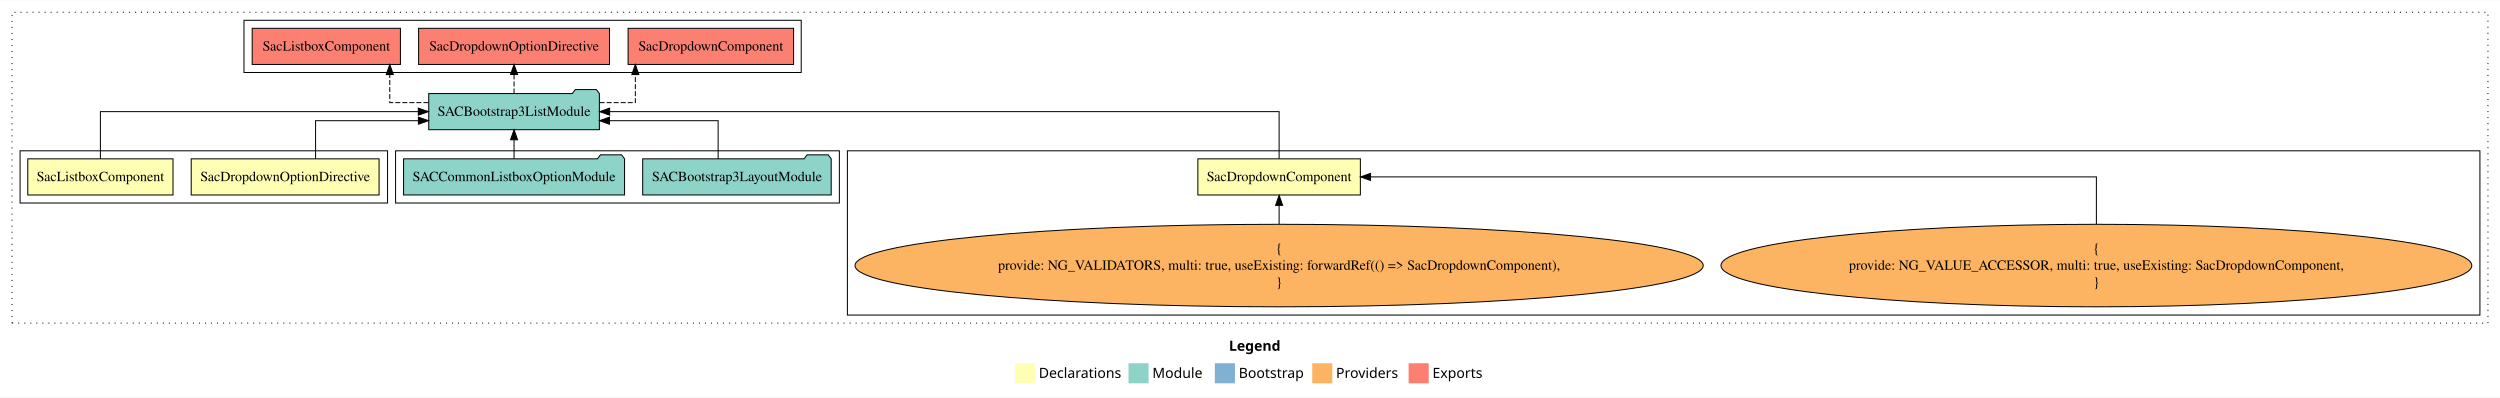
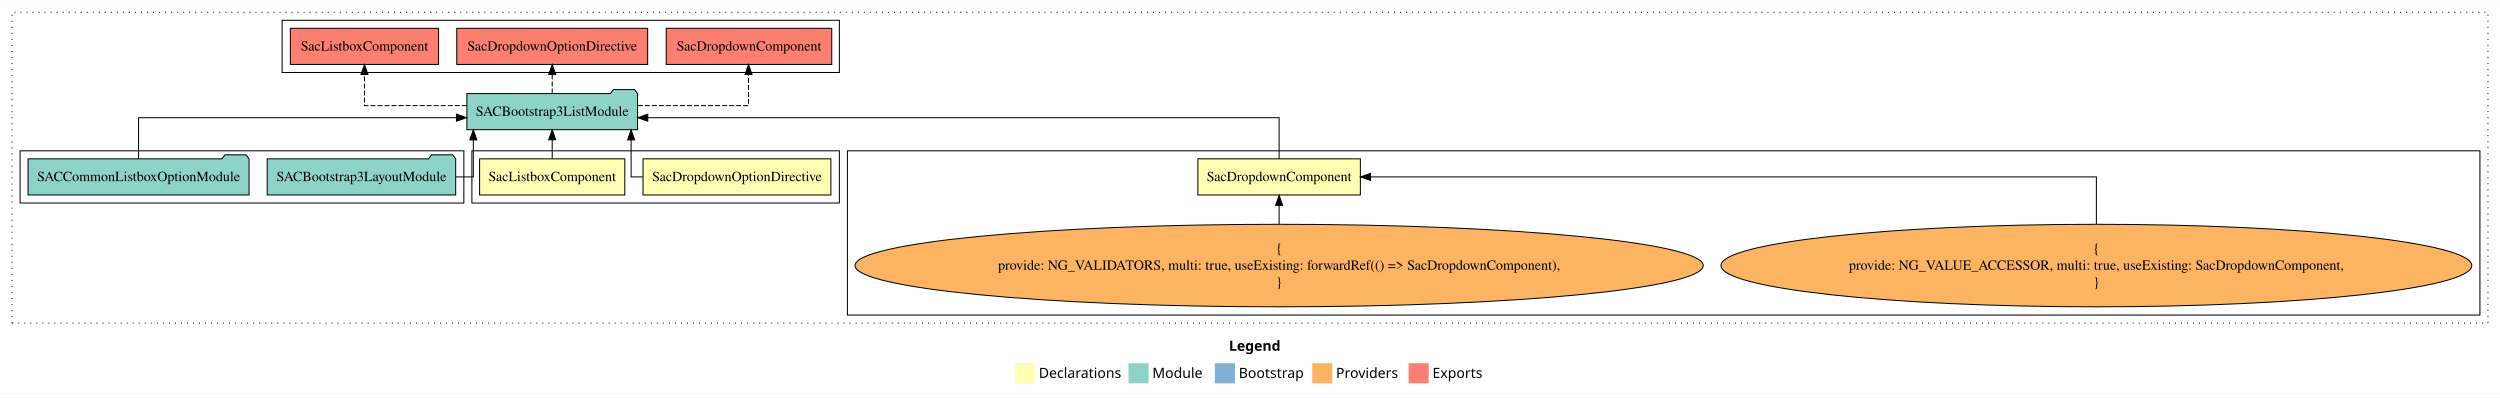
<svg xmlns="http://www.w3.org/2000/svg" width="2490pt" height="396pt" viewBox="0.00 0.00 2490.00 395.59">
  <g id="graph0" class="graph" transform="scale(1 1) rotate(0) translate(4 391.59)">
    <polygon fill="white" stroke="transparent" points="-4,4 -4,-391.59 2486,-391.59 2486,4 -4,4" />
    <text text-anchor="start" x="1220.01" y="-42.4" font-family="Times-12" font-weight="bold" font-size="14.00">Legend</text>
    <polygon fill="#ffffb3" stroke="transparent" points="1007,-10 1007,-30 1027,-30 1027,-10 1007,-10" />
    <text text-anchor="start" x="1030.63" y="-15.4" font-family="Times-12" font-size="14.00">  Declarations</text>
    <polygon fill="#8dd3c7" stroke="transparent" points="1120,-10 1120,-30 1140,-30 1140,-10 1120,-10" />
    <text text-anchor="start" x="1143.73" y="-15.4" font-family="Times-12" font-size="14.00">  Module</text>
    <polygon fill="#80b1d3" stroke="transparent" points="1206,-10 1206,-30 1226,-30 1226,-10 1206,-10" />
    <text text-anchor="start" x="1229.78" y="-15.4" font-family="Times-12" font-size="14.00">  Bootstrap</text>
    <polygon fill="#fdb462" stroke="transparent" points="1303,-10 1303,-30 1323,-30 1323,-10 1303,-10" />
    <text text-anchor="start" x="1326.67" y="-15.4" font-family="Times-12" font-size="14.00">  Providers</text>
    <polygon fill="#fb8072" stroke="transparent" points="1399,-10 1399,-30 1419,-30 1419,-10 1399,-10" />
    <text text-anchor="start" x="1422.73" y="-15.4" font-family="Times-12" font-size="14.00">  Exports</text>
    <g id="clust1" class="cluster">
      <polygon fill="none" stroke="black" stroke-dasharray="1,5" points="8,-70 8,-379.59 2474,-379.59 2474,-70 8,-70" />
    </g>
    <g id="clust3" class="cluster">
      <polygon fill="none" stroke="black" points="840,-78 840,-241.59 2466,-241.59 2466,-78 840,-78" />
    </g>
    <g id="clust7" class="cluster">
-       <polygon fill="none" stroke="black" points="239,-319.59 239,-371.59 794,-371.59 794,-319.59 239,-319.59" />
+       <polygon fill="none" stroke="black" points="277,-319.59 277,-371.59 832,-371.59 832,-319.59 277,-319.59" />
+     </g>
+     <g id="clust2" class="cluster">
+       <polygon fill="none" stroke="black" points="466,-189.59 466,-241.59 832,-241.59 832,-189.59 466,-189.59" />
    </g>
    <g id="clust6" class="cluster">
-       <polygon fill="none" stroke="black" points="390,-189.59 390,-241.59 832,-241.59 832,-189.59 390,-189.59" />
-     </g>
-     <g id="clust2" class="cluster">
-       <polygon fill="none" stroke="black" points="16,-189.59 16,-241.59 382,-241.59 382,-189.59 16,-189.59" />
+       <polygon fill="none" stroke="black" points="16,-189.59 16,-241.59 458,-241.59 458,-189.59 16,-189.59" />
    </g>
    <g id="node1" class="node">
      <polygon fill="#ffffb3" stroke="black" points="1350.92,-233.59 1189.08,-233.59 1189.08,-197.59 1350.92,-197.59 1350.92,-233.59" />
      <text text-anchor="middle" x="1270" y="-211.39" font-family="Times,serif" font-size="14.00">SacDropdownComponent</text>
    </g>
    <g id="node4" class="node">
-       <polygon fill="#8dd3c7" stroke="black" points="592.99,-298.59 589.99,-302.59 568.99,-302.59 565.99,-298.59 423.01,-298.59 423.01,-262.59 592.99,-262.59 592.99,-298.59" />
-       <text text-anchor="middle" x="508" y="-276.39" font-family="Times,serif" font-size="14.00">SACBootstrap3ListModule</text>
+       <polygon fill="#8dd3c7" stroke="black" points="630.99,-298.59 627.99,-302.59 606.99,-302.59 603.99,-298.59 461.01,-298.59 461.01,-262.59 630.99,-262.59 630.99,-298.59" />
+       <text text-anchor="middle" x="546" y="-276.39" font-family="Times,serif" font-size="14.00">SACBootstrap3ListModule</text>
    </g>
    <g id="edge1" class="edge">
-       <path fill="none" stroke="black" d="M1270,-233.7C1270,-252.93 1270,-280.59 1270,-280.59 1270,-280.59 603.19,-280.59 603.19,-280.59" />
-       <polygon fill="black" stroke="black" points="603.19,-277.09 593.19,-280.59 603.19,-284.09 603.19,-277.09" />
+       <path fill="none" stroke="black" d="M1270,-233.61C1270,-250.96 1270,-274.59 1270,-274.59 1270,-274.59 641.18,-274.59 641.18,-274.59" />
+       <polygon fill="black" stroke="black" points="641.18,-271.09 631.18,-274.59 641.18,-278.09 641.18,-271.09" />
    </g>
    <g id="node2" class="node">
-       <polygon fill="#ffffb3" stroke="black" points="373.56,-233.59 186.44,-233.59 186.44,-197.59 373.56,-197.59 373.56,-233.59" />
-       <text text-anchor="middle" x="280" y="-211.39" font-family="Times,serif" font-size="14.00">SacDropdownOptionDirective</text>
+       <polygon fill="#ffffb3" stroke="black" points="823.56,-233.59 636.44,-233.59 636.44,-197.59 823.56,-197.59 823.56,-233.59" />
+       <text text-anchor="middle" x="730" y="-211.39" font-family="Times,serif" font-size="14.00">SacDropdownOptionDirective</text>
    </g>
    <g id="edge4" class="edge">
-       <path fill="none" stroke="black" d="M310.31,-233.62C310.31,-249.99 310.31,-271.59 310.31,-271.59 310.31,-271.59 412.73,-271.59 412.73,-271.59" />
-       <polygon fill="black" stroke="black" points="412.73,-275.09 422.73,-271.59 412.73,-268.09 412.73,-275.09" />
+       <path fill="none" stroke="black" d="M636.26,-215.59C629.1,-215.59 624.58,-215.59 624.58,-215.59 624.58,-215.59 624.58,-252.48 624.58,-252.48" />
+       <polygon fill="black" stroke="black" points="621.08,-252.48 624.58,-262.48 628.08,-252.48 621.08,-252.48" />
    </g>
    <g id="node3" class="node">
-       <polygon fill="#ffffb3" stroke="black" points="168.32,-233.59 23.68,-233.59 23.68,-197.59 168.32,-197.59 168.32,-233.59" />
-       <text text-anchor="middle" x="96" y="-211.39" font-family="Times,serif" font-size="14.00">SacListboxComponent</text>
+       <polygon fill="#ffffb3" stroke="black" points="618.32,-233.59 473.68,-233.59 473.68,-197.59 618.32,-197.59 618.32,-233.59" />
+       <text text-anchor="middle" x="546" y="-211.39" font-family="Times,serif" font-size="14.00">SacListboxComponent</text>
    </g>
    <g id="edge5" class="edge">
-       <path fill="none" stroke="black" d="M96,-233.7C96,-252.93 96,-280.59 96,-280.59 96,-280.59 412.63,-280.59 412.63,-280.59" />
-       <polygon fill="black" stroke="black" points="412.63,-284.09 422.63,-280.59 412.63,-277.09 412.63,-284.09" />
+       <path fill="none" stroke="black" d="M546,-233.7C546,-233.7 546,-252.58 546,-252.58" />
+       <polygon fill="black" stroke="black" points="542.5,-252.58 546,-262.58 549.5,-252.58 542.5,-252.58" />
    </g>
    <g id="node9" class="node">
-       <polygon fill="#fb8072" stroke="black" points="786.42,-363.59 621.58,-363.59 621.58,-327.59 786.42,-327.59 786.42,-363.59" />
-       <text text-anchor="middle" x="704" y="-341.39" font-family="Times,serif" font-size="14.00">SacDropdownComponent </text>
+       <polygon fill="#fb8072" stroke="black" points="824.42,-363.59 659.58,-363.59 659.58,-327.59 824.42,-327.59 824.42,-363.59" />
+       <text text-anchor="middle" x="742" y="-341.39" font-family="Times,serif" font-size="14.00">SacDropdownComponent </text>
    </g>
    <g id="edge8" class="edge">
-       <path fill="none" stroke="black" stroke-dasharray="5,2" d="M593.21,-289.59C613.2,-289.59 628.8,-289.59 628.8,-289.59 628.8,-289.59 628.8,-317.56 628.8,-317.56" />
-       <polygon fill="black" stroke="black" points="625.3,-317.56 628.8,-327.56 632.3,-317.56 625.3,-317.56" />
+       <path fill="none" stroke="black" stroke-dasharray="5,2" d="M631.2,-286.59C683.89,-286.59 741.53,-286.59 741.53,-286.59 741.53,-286.59 741.53,-317.57 741.53,-317.57" />
+       <polygon fill="black" stroke="black" points="738.03,-317.57 741.53,-327.57 745.03,-317.57 738.03,-317.57" />
    </g>
    <g id="node10" class="node">
-       <polygon fill="#fb8072" stroke="black" points="603.06,-363.59 412.94,-363.59 412.94,-327.59 603.06,-327.59 603.06,-363.59" />
-       <text text-anchor="middle" x="508" y="-341.39" font-family="Times,serif" font-size="14.00">SacDropdownOptionDirective </text>
+       <polygon fill="#fb8072" stroke="black" points="641.06,-363.59 450.94,-363.59 450.94,-327.59 641.06,-327.59 641.06,-363.59" />
+       <text text-anchor="middle" x="546" y="-341.39" font-family="Times,serif" font-size="14.00">SacDropdownOptionDirective </text>
    </g>
    <g id="edge9" class="edge">
-       <path fill="none" stroke="black" stroke-dasharray="5,2" d="M508,-298.7C508,-298.7 508,-317.58 508,-317.58" />
-       <polygon fill="black" stroke="black" points="504.5,-317.58 508,-327.58 511.5,-317.58 504.5,-317.58" />
+       <path fill="none" stroke="black" stroke-dasharray="5,2" d="M546,-298.7C546,-298.7 546,-317.58 546,-317.58" />
+       <polygon fill="black" stroke="black" points="542.5,-317.58 546,-327.58 549.5,-317.58 542.5,-317.58" />
    </g>
    <g id="node11" class="node">
-       <polygon fill="#fb8072" stroke="black" points="394.82,-363.59 247.18,-363.59 247.18,-327.59 394.82,-327.59 394.82,-363.59" />
-       <text text-anchor="middle" x="321" y="-341.39" font-family="Times,serif" font-size="14.00">SacListboxComponent </text>
+       <polygon fill="#fb8072" stroke="black" points="432.82,-363.59 285.18,-363.59 285.18,-327.59 432.82,-327.59 432.82,-363.59" />
+       <text text-anchor="middle" x="359" y="-341.39" font-family="Times,serif" font-size="14.00">SacListboxComponent </text>
    </g>
    <g id="edge10" class="edge">
-       <path fill="none" stroke="black" stroke-dasharray="5,2" d="M422.71,-289.59C401.27,-289.59 384.22,-289.59 384.22,-289.59 384.22,-289.59 384.22,-317.56 384.22,-317.56" />
-       <polygon fill="black" stroke="black" points="380.72,-317.56 384.22,-327.56 387.72,-317.56 380.72,-317.56" />
+       <path fill="none" stroke="black" stroke-dasharray="5,2" d="M460.98,-286.59C411.58,-286.59 359,-286.59 359,-286.59 359,-286.59 359,-317.57 359,-317.57" />
+       <polygon fill="black" stroke="black" points="355.5,-317.57 359,-327.57 362.5,-317.57 355.5,-317.57" />
    </g>
    <g id="node5" class="node">
      <ellipse fill="#fdb462" stroke="black" cx="2084" cy="-127.3" rx="373.9" ry="41.09" />
      <text text-anchor="middle" x="2084" y="-139.9" font-family="Times,serif" font-size="14.00">{</text>
      <text text-anchor="middle" x="2084" y="-123.1" font-family="Times,serif" font-size="14.00">    provide: NG_VALUE_ACCESSOR, multi: true, useExisting: SacDropdownComponent,</text>
      <text text-anchor="middle" x="2084" y="-106.3" font-family="Times,serif" font-size="14.00">}</text>
    </g>
    <g id="edge2" class="edge">
      <path fill="none" stroke="black" d="M2084,-168.6C2084,-191.58 2084,-215.59 2084,-215.59 2084,-215.59 1361.03,-215.59 1361.03,-215.59" />
      <polygon fill="black" stroke="black" points="1361.03,-212.09 1351.03,-215.59 1361.03,-219.09 1361.03,-212.09" />
    </g>
    <g id="node6" class="node">
      <ellipse fill="#fdb462" stroke="black" cx="1270" cy="-127.3" rx="422.41" ry="41.09" />
      <text text-anchor="middle" x="1270" y="-139.9" font-family="Times,serif" font-size="14.00">{</text>
      <text text-anchor="middle" x="1270" y="-123.1" font-family="Times,serif" font-size="14.00">    provide: NG_VALIDATORS, multi: true, useExisting: forwardRef(() =&gt; SacDropdownComponent),</text>
      <text text-anchor="middle" x="1270" y="-106.3" font-family="Times,serif" font-size="14.00">}</text>
    </g>
    <g id="edge3" class="edge">
      <path fill="none" stroke="black" d="M1270,-168.6C1270,-168.6 1270,-187.26 1270,-187.26" />
      <polygon fill="black" stroke="black" points="1266.5,-187.26 1270,-197.26 1273.5,-187.26 1266.5,-187.26" />
    </g>
    <g id="node7" class="node">
-       <polygon fill="#8dd3c7" stroke="black" points="823.87,-233.59 820.87,-237.59 799.87,-237.59 796.87,-233.59 636.13,-233.59 636.13,-197.59 823.87,-197.59 823.87,-233.59" />
-       <text text-anchor="middle" x="730" y="-211.39" font-family="Times,serif" font-size="14.00">SACBootstrap3LayoutModule</text>
+       <polygon fill="#8dd3c7" stroke="black" points="449.87,-233.59 446.87,-237.59 425.87,-237.59 422.87,-233.59 262.13,-233.59 262.13,-197.59 449.87,-197.59 449.87,-233.59" />
+       <text text-anchor="middle" x="356" y="-211.39" font-family="Times,serif" font-size="14.00">SACBootstrap3LayoutModule</text>
    </g>
    <g id="edge6" class="edge">
-       <path fill="none" stroke="black" d="M711.26,-233.62C711.26,-249.99 711.26,-271.59 711.26,-271.59 711.26,-271.59 603.02,-271.59 603.02,-271.59" />
-       <polygon fill="black" stroke="black" points="603.02,-268.09 593.02,-271.59 603.02,-275.09 603.02,-268.09" />
+       <path fill="none" stroke="black" d="M450.01,-215.59C460.46,-215.59 467.42,-215.59 467.42,-215.59 467.42,-215.59 467.42,-252.48 467.42,-252.48" />
+       <polygon fill="black" stroke="black" points="463.92,-252.48 467.42,-262.48 470.92,-252.48 463.92,-252.48" />
    </g>
    <g id="node8" class="node">
-       <polygon fill="#8dd3c7" stroke="black" points="618.06,-233.59 615.06,-237.59 594.06,-237.59 591.06,-233.59 397.94,-233.59 397.94,-197.59 618.06,-197.59 618.06,-233.59" />
-       <text text-anchor="middle" x="508" y="-211.39" font-family="Times,serif" font-size="14.00">SACCommonListboxOptionModule</text>
+       <polygon fill="#8dd3c7" stroke="black" points="244.06,-233.59 241.06,-237.59 220.06,-237.59 217.06,-233.59 23.94,-233.59 23.94,-197.59 244.06,-197.59 244.06,-233.59" />
+       <text text-anchor="middle" x="134" y="-211.39" font-family="Times,serif" font-size="14.00">SACCommonListboxOptionModule</text>
    </g>
    <g id="edge7" class="edge">
-       <path fill="none" stroke="black" d="M508,-233.7C508,-233.7 508,-252.58 508,-252.58" />
-       <polygon fill="black" stroke="black" points="504.5,-252.58 508,-262.58 511.5,-252.58 504.5,-252.58" />
+       <path fill="none" stroke="black" d="M134,-233.61C134,-250.96 134,-274.59 134,-274.59 134,-274.59 450.63,-274.59 450.63,-274.59" />
+       <polygon fill="black" stroke="black" points="450.63,-278.09 460.63,-274.59 450.63,-271.09 450.63,-278.09" />
    </g>
  </g>
</svg>
